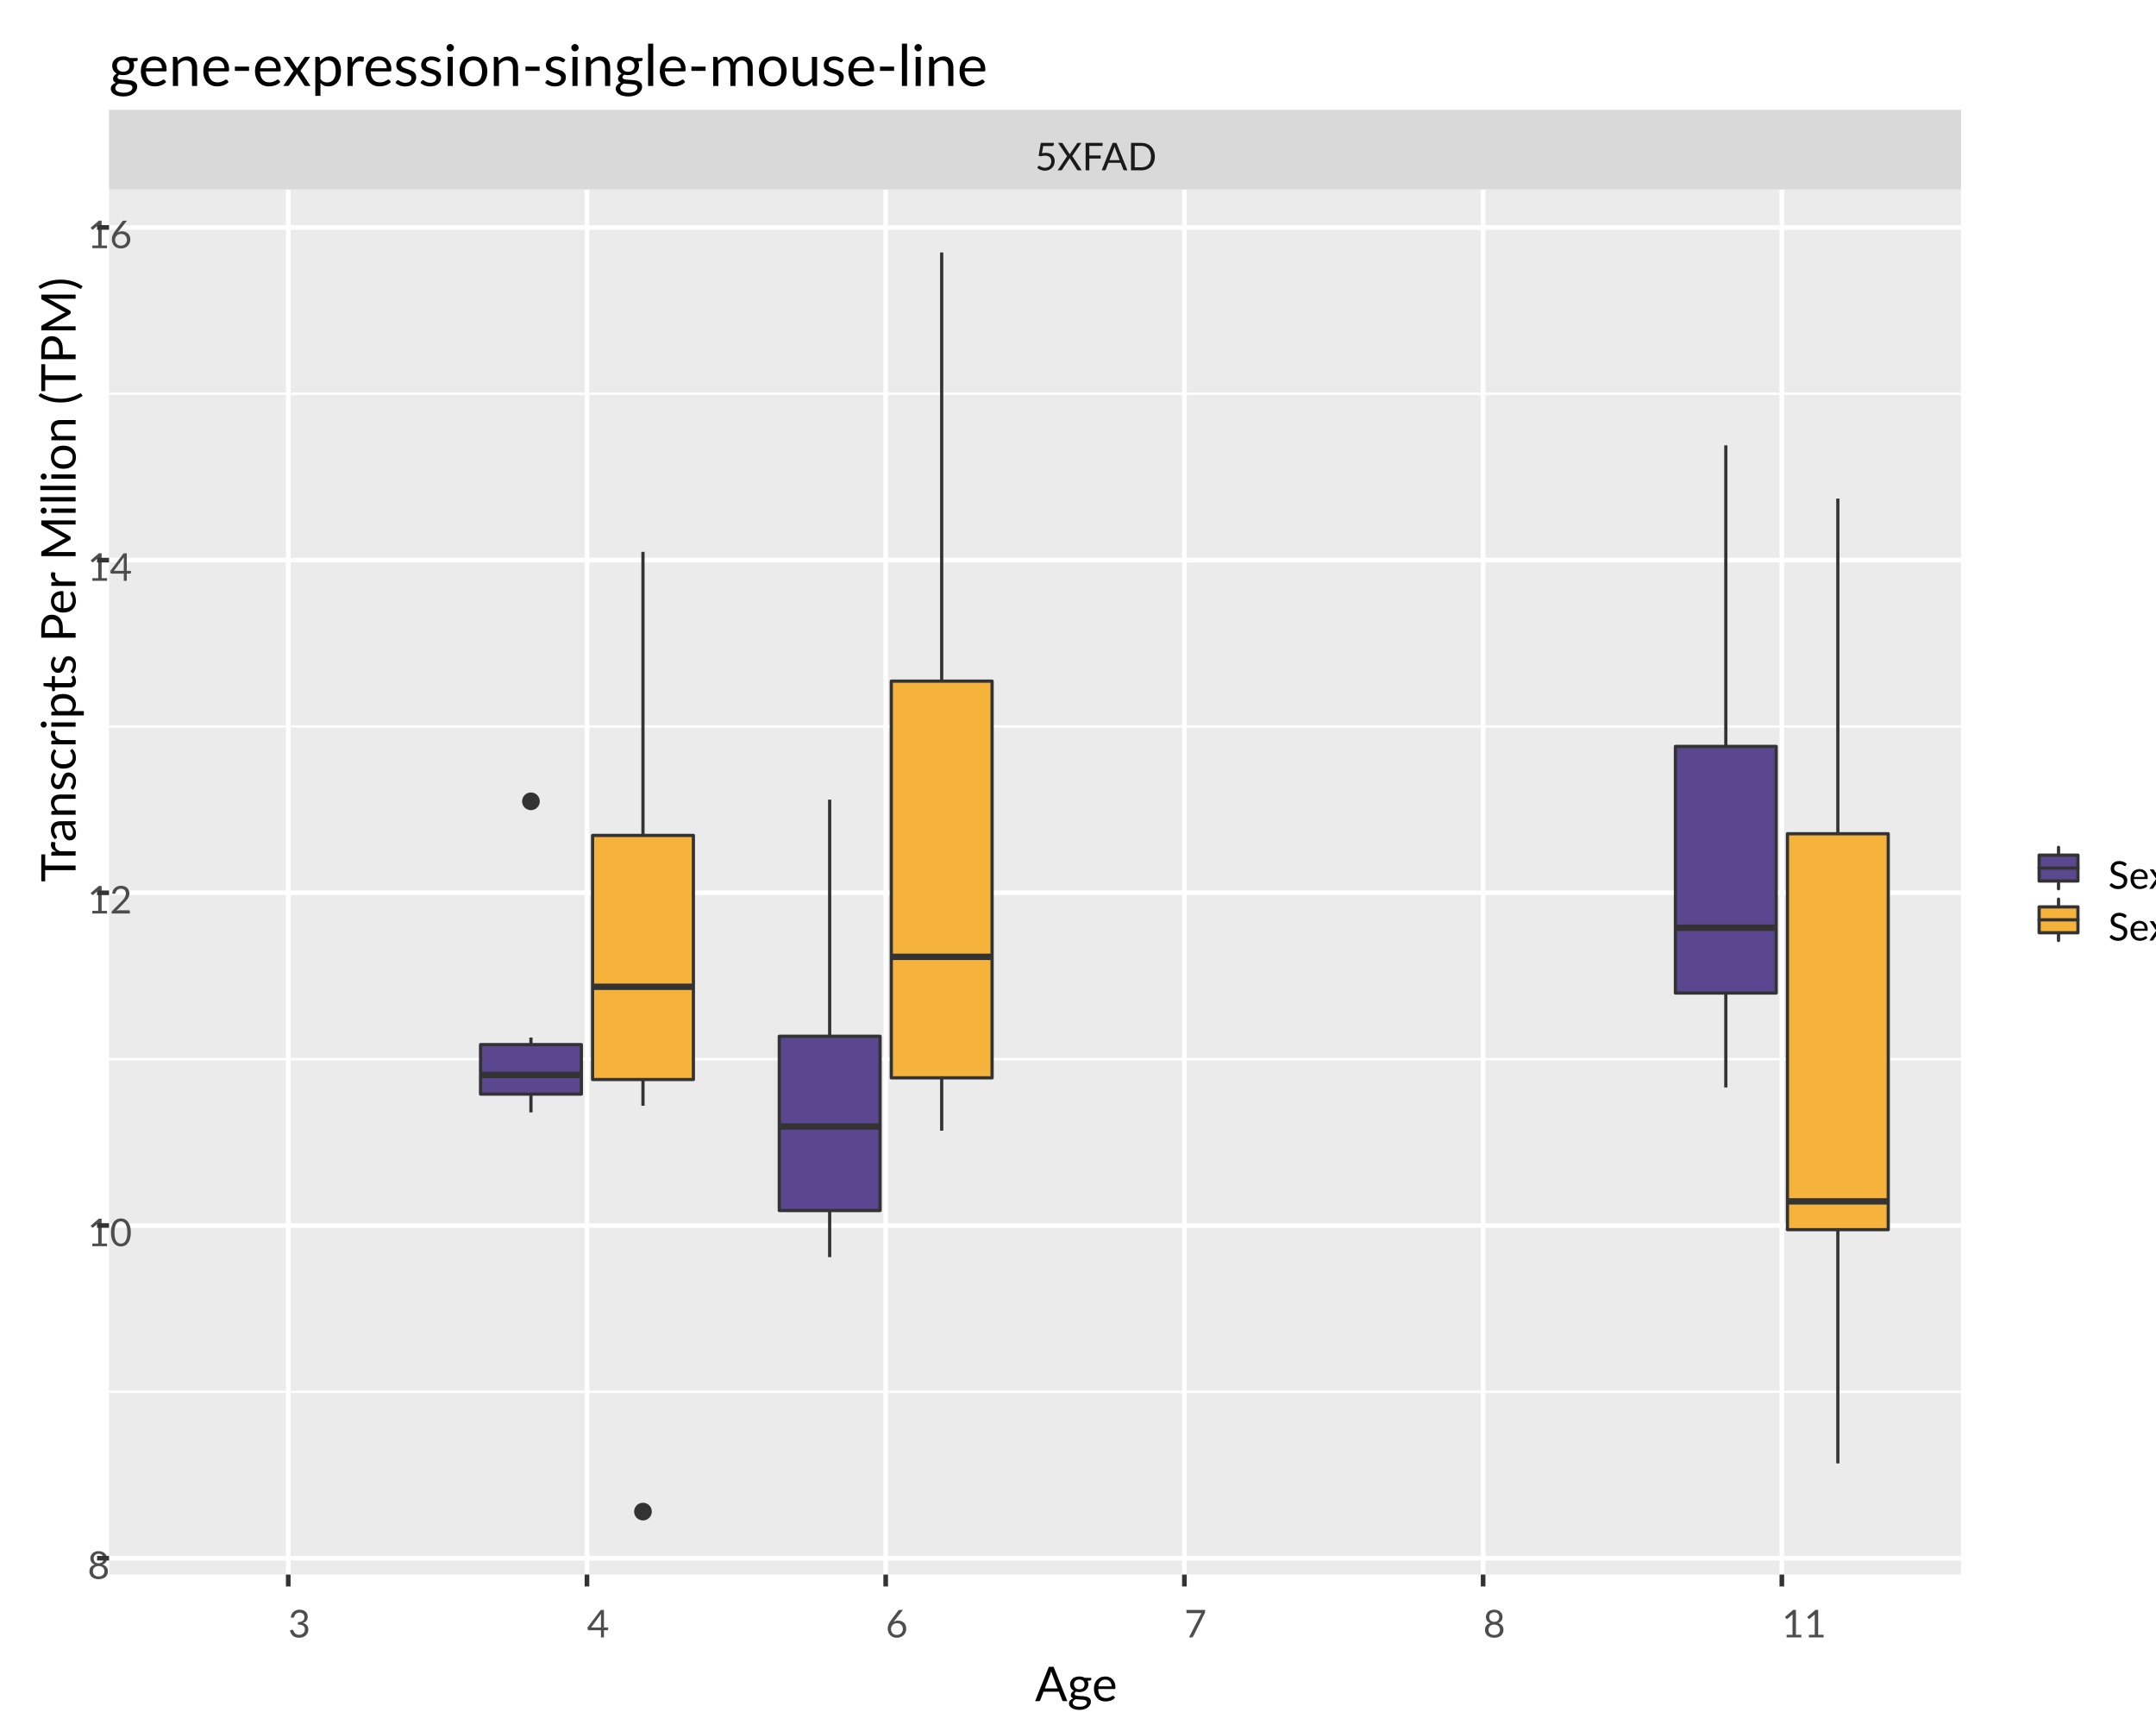
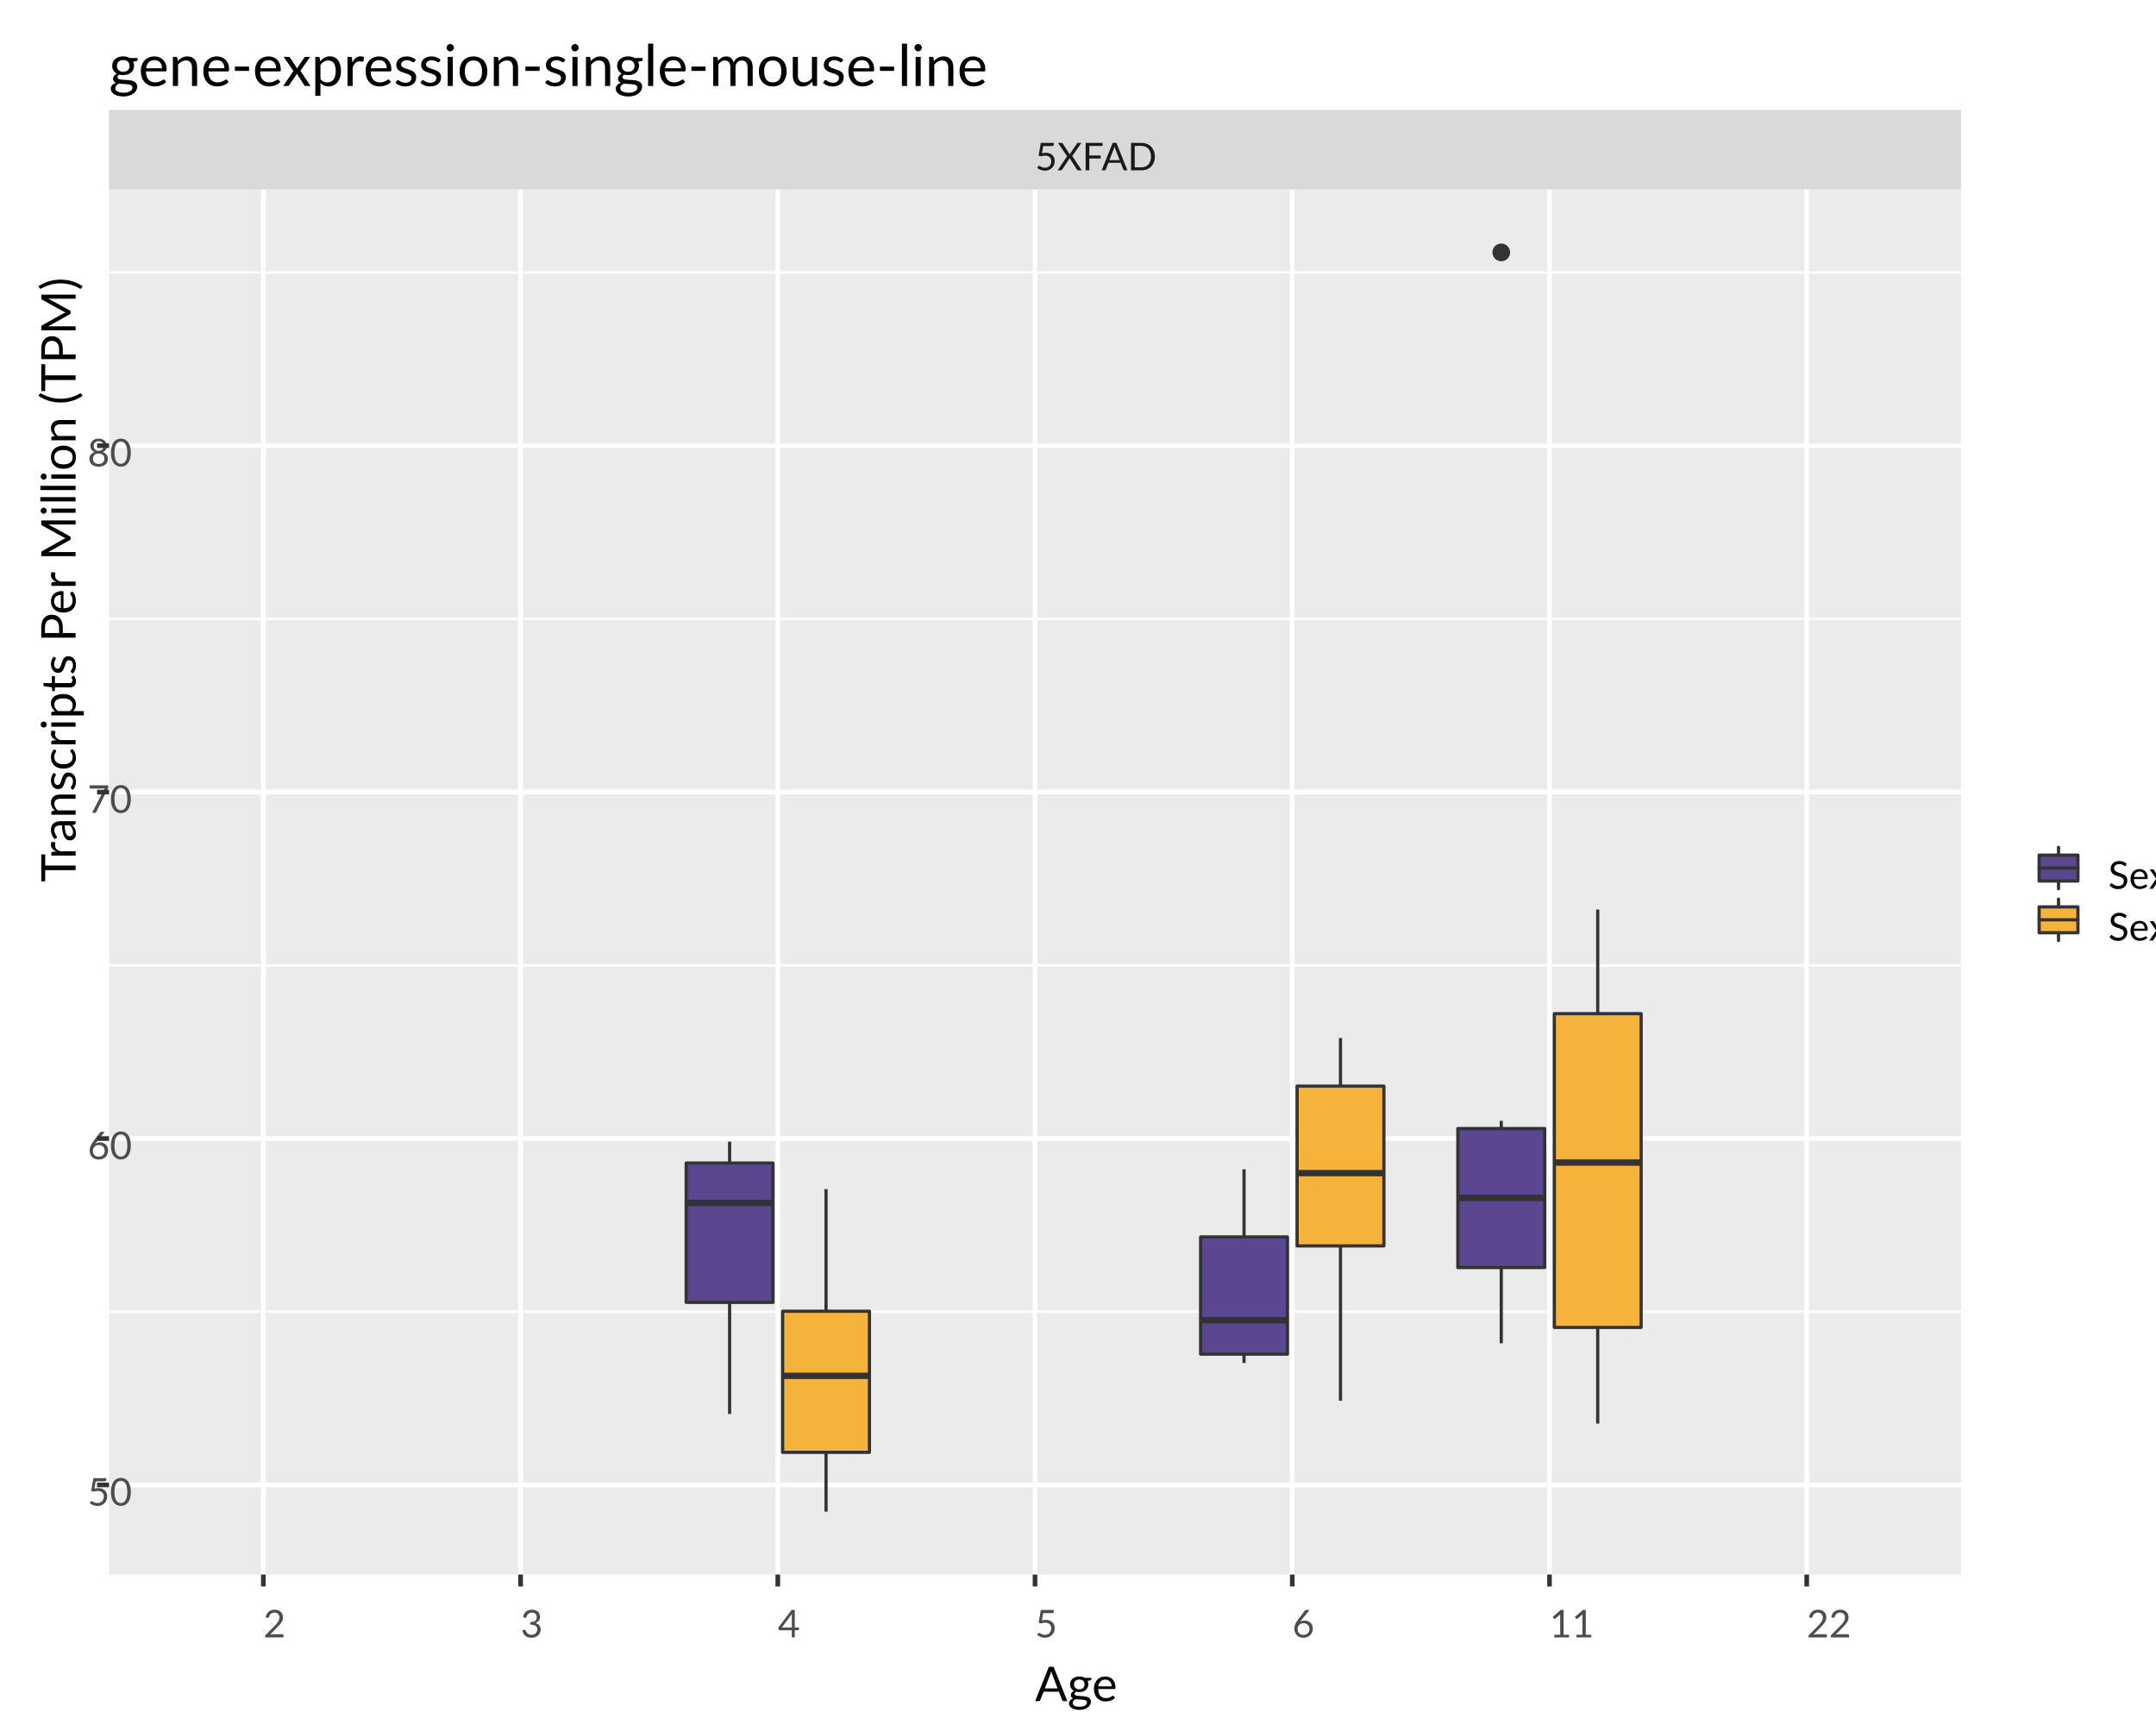
<svg xmlns="http://www.w3.org/2000/svg" viewBox="0 0 720.00 576.00">
  <defs>
    <style type="text/css">
    line, polyline, polygon, path, rect, circle {
      fill: none;
      stroke: #000000;
      stroke-linecap: round;
      stroke-linejoin: round;
      stroke-miterlimit: 10.00;
    }
  </style>
  </defs>
  <rect width="100%" height="100%" style="stroke: none; fill: #FFFFFF;" />
  <rect x="0.00" y="0.00" width="720.00" height="576.00" style="stroke-width: 1.55; stroke: #FFFFFF; fill: #FFFFFF;" />
  <defs>
    <clipPath id="cpMzYuNDF8NjU0LjkwfDUyNS43N3w2My4yNQ==">
      <rect x="36.41" y="63.25" width="618.49" height="462.52" />
    </clipPath>
  </defs>
  <rect x="36.41" y="63.25" width="618.49" height="462.52" style="stroke-width: 1.55; stroke: none; fill: #EBEBEB;" clip-path="url(#cpMzYuNDF8NjU0LjkwfDUyNS43N3w2My4yNQ==)" />
-   <polyline points="36.41,464.75 654.90,464.75 " style="stroke-width: 0.78; stroke: #FFFFFF; stroke-linecap: butt;" clip-path="url(#cpMzYuNDF8NjU0LjkwfDUyNS43N3w2My4yNQ==)" />
-   <polyline points="36.41,353.66 654.90,353.66 " style="stroke-width: 0.78; stroke: #FFFFFF; stroke-linecap: butt;" clip-path="url(#cpMzYuNDF8NjU0LjkwfDUyNS43N3w2My4yNQ==)" />
-   <polyline points="36.41,242.58 654.90,242.58 " style="stroke-width: 0.78; stroke: #FFFFFF; stroke-linecap: butt;" clip-path="url(#cpMzYuNDF8NjU0LjkwfDUyNS43N3w2My4yNQ==)" />
-   <polyline points="36.41,131.49 654.90,131.49 " style="stroke-width: 0.78; stroke: #FFFFFF; stroke-linecap: butt;" clip-path="url(#cpMzYuNDF8NjU0LjkwfDUyNS43N3w2My4yNQ==)" />
-   <polyline points="36.41,520.30 654.90,520.30 " style="stroke-width: 1.55; stroke: #FFFFFF; stroke-linecap: butt;" clip-path="url(#cpMzYuNDF8NjU0LjkwfDUyNS43N3w2My4yNQ==)" />
-   <polyline points="36.41,409.21 654.90,409.21 " style="stroke-width: 1.55; stroke: #FFFFFF; stroke-linecap: butt;" clip-path="url(#cpMzYuNDF8NjU0LjkwfDUyNS43N3w2My4yNQ==)" />
-   <polyline points="36.41,298.12 654.90,298.12 " style="stroke-width: 1.55; stroke: #FFFFFF; stroke-linecap: butt;" clip-path="url(#cpMzYuNDF8NjU0LjkwfDUyNS43N3w2My4yNQ==)" />
-   <polyline points="36.41,187.03 654.90,187.03 " style="stroke-width: 1.55; stroke: #FFFFFF; stroke-linecap: butt;" clip-path="url(#cpMzYuNDF8NjU0LjkwfDUyNS43N3w2My4yNQ==)" />
-   <polyline points="36.41,75.94 654.90,75.94 " style="stroke-width: 1.55; stroke: #FFFFFF; stroke-linecap: butt;" clip-path="url(#cpMzYuNDF8NjU0LjkwfDUyNS43N3w2My4yNQ==)" />
-   <polyline points="96.26,525.77 96.26,63.25 " style="stroke-width: 1.55; stroke: #FFFFFF; stroke-linecap: butt;" clip-path="url(#cpMzYuNDF8NjU0LjkwfDUyNS43N3w2My4yNQ==)" />
-   <polyline points="196.02,525.77 196.02,63.25 " style="stroke-width: 1.55; stroke: #FFFFFF; stroke-linecap: butt;" clip-path="url(#cpMzYuNDF8NjU0LjkwfDUyNS43N3w2My4yNQ==)" />
-   <polyline points="295.78,525.77 295.78,63.25 " style="stroke-width: 1.55; stroke: #FFFFFF; stroke-linecap: butt;" clip-path="url(#cpMzYuNDF8NjU0LjkwfDUyNS43N3w2My4yNQ==)" />
-   <polyline points="395.53,525.77 395.53,63.25 " style="stroke-width: 1.55; stroke: #FFFFFF; stroke-linecap: butt;" clip-path="url(#cpMzYuNDF8NjU0LjkwfDUyNS43N3w2My4yNQ==)" />
-   <polyline points="495.29,525.77 495.29,63.25 " style="stroke-width: 1.55; stroke: #FFFFFF; stroke-linecap: butt;" clip-path="url(#cpMzYuNDF8NjU0LjkwfDUyNS43N3w2My4yNQ==)" />
-   <polyline points="595.05,525.77 595.05,63.25 " style="stroke-width: 1.55; stroke: #FFFFFF; stroke-linecap: butt;" clip-path="url(#cpMzYuNDF8NjU0LjkwfDUyNS43N3w2My4yNQ==)" />
-   <circle cx="177.31" cy="267.57" r="1.95pt" style="stroke-width: 0.71; stroke: #333333; fill: #333333;" clip-path="url(#cpMzYuNDF8NjU0LjkwfDUyNS43N3w2My4yNQ==)" />
-   <line x1="177.31" y1="348.80" x2="177.31" y2="346.44" style="stroke-width: 1.07; stroke: #333333; stroke-linecap: butt;" clip-path="url(#cpMzYuNDF8NjU0LjkwfDUyNS43N3w2My4yNQ==)" />
-   <line x1="177.31" y1="365.33" x2="177.31" y2="371.44" style="stroke-width: 1.07; stroke: #333333; stroke-linecap: butt;" clip-path="url(#cpMzYuNDF8NjU0LjkwfDUyNS43N3w2My4yNQ==)" />
-   <polygon points="160.48,348.80 160.48,365.33 194.15,365.33 194.15,348.80 160.48,348.80 " style="stroke-width: 1.07; stroke: #333333; fill: #5A478F;" clip-path="url(#cpMzYuNDF8NjU0LjkwfDUyNS43N3w2My4yNQ==)" />
-   <line x1="160.48" y1="358.94" x2="194.15" y2="358.94" style="stroke-width: 2.13; stroke: #333333; stroke-linecap: butt;" clip-path="url(#cpMzYuNDF8NjU0LjkwfDUyNS43N3w2My4yNQ==)" />
-   <circle cx="214.72" cy="504.74" r="1.95pt" style="stroke-width: 0.71; stroke: #333333; fill: #333333;" clip-path="url(#cpMzYuNDF8NjU0LjkwfDUyNS43N3w2My4yNQ==)" />
-   <line x1="214.72" y1="278.96" x2="214.72" y2="184.26" style="stroke-width: 1.07; stroke: #333333; stroke-linecap: butt;" clip-path="url(#cpMzYuNDF8NjU0LjkwfDUyNS43N3w2My4yNQ==)" />
-   <line x1="214.72" y1="360.47" x2="214.72" y2="369.22" style="stroke-width: 1.07; stroke: #333333; stroke-linecap: butt;" clip-path="url(#cpMzYuNDF8NjU0LjkwfDUyNS43N3w2My4yNQ==)" />
-   <polygon points="197.89,278.96 197.89,360.47 231.56,360.47 231.56,278.96 197.89,278.96 " style="stroke-width: 1.07; stroke: #333333; fill: #F5B33C;" clip-path="url(#cpMzYuNDF8NjU0LjkwfDUyNS43N3w2My4yNQ==)" />
-   <line x1="197.89" y1="329.50" x2="231.56" y2="329.50" style="stroke-width: 2.13; stroke: #333333; stroke-linecap: butt;" clip-path="url(#cpMzYuNDF8NjU0LjkwfDUyNS43N3w2My4yNQ==)" />
-   <line x1="277.07" y1="346.03" x2="277.07" y2="267.02" style="stroke-width: 1.07; stroke: #333333; stroke-linecap: butt;" clip-path="url(#cpMzYuNDF8NjU0LjkwfDUyNS43N3w2My4yNQ==)" />
-   <line x1="277.07" y1="404.21" x2="277.07" y2="419.76" style="stroke-width: 1.07; stroke: #333333; stroke-linecap: butt;" clip-path="url(#cpMzYuNDF8NjU0LjkwfDUyNS43N3w2My4yNQ==)" />
-   <polygon points="260.24,346.03 260.24,404.21 293.91,404.21 293.91,346.03 260.24,346.03 " style="stroke-width: 1.07; stroke: #333333; fill: #5A478F;" clip-path="url(#cpMzYuNDF8NjU0LjkwfDUyNS43N3w2My4yNQ==)" />
-   <line x1="260.24" y1="376.16" x2="293.91" y2="376.16" style="stroke-width: 2.13; stroke: #333333; stroke-linecap: butt;" clip-path="url(#cpMzYuNDF8NjU0LjkwfDUyNS43N3w2My4yNQ==)" />
-   <line x1="314.48" y1="227.44" x2="314.48" y2="84.28" style="stroke-width: 1.07; stroke: #333333; stroke-linecap: butt;" clip-path="url(#cpMzYuNDF8NjU0LjkwfDUyNS43N3w2My4yNQ==)" />
-   <line x1="314.48" y1="359.91" x2="314.48" y2="377.55" style="stroke-width: 1.07; stroke: #333333; stroke-linecap: butt;" clip-path="url(#cpMzYuNDF8NjU0LjkwfDUyNS43N3w2My4yNQ==)" />
-   <polygon points="297.65,227.44 297.65,359.91 331.31,359.91 331.31,227.44 297.65,227.44 " style="stroke-width: 1.07; stroke: #333333; fill: #F5B33C;" clip-path="url(#cpMzYuNDF8NjU0LjkwfDUyNS43N3w2My4yNQ==)" />
-   <line x1="297.65" y1="319.50" x2="331.31" y2="319.50" style="stroke-width: 2.13; stroke: #333333; stroke-linecap: butt;" clip-path="url(#cpMzYuNDF8NjU0LjkwfDUyNS43N3w2My4yNQ==)" />
-   <line x1="576.34" y1="249.24" x2="576.34" y2="148.71" style="stroke-width: 1.07; stroke: #333333; stroke-linecap: butt;" clip-path="url(#cpMzYuNDF8NjU0LjkwfDUyNS43N3w2My4yNQ==)" />
-   <line x1="576.34" y1="331.59" x2="576.34" y2="363.11" style="stroke-width: 1.07; stroke: #333333; stroke-linecap: butt;" clip-path="url(#cpMzYuNDF8NjU0LjkwfDUyNS43N3w2My4yNQ==)" />
-   <polygon points="559.51,249.24 559.51,331.59 593.17,331.59 593.17,249.24 559.51,249.24 " style="stroke-width: 1.07; stroke: #333333; fill: #5A478F;" clip-path="url(#cpMzYuNDF8NjU0LjkwfDUyNS43N3w2My4yNQ==)" />
-   <line x1="559.51" y1="309.78" x2="593.17" y2="309.78" style="stroke-width: 2.13; stroke: #333333; stroke-linecap: butt;" clip-path="url(#cpMzYuNDF8NjU0LjkwfDUyNS43N3w2My4yNQ==)" />
-   <line x1="613.75" y1="278.40" x2="613.75" y2="166.48" style="stroke-width: 1.07; stroke: #333333; stroke-linecap: butt;" clip-path="url(#cpMzYuNDF8NjU0LjkwfDUyNS43N3w2My4yNQ==)" />
-   <line x1="613.75" y1="410.60" x2="613.75" y2="488.64" style="stroke-width: 1.07; stroke: #333333; stroke-linecap: butt;" clip-path="url(#cpMzYuNDF8NjU0LjkwfDUyNS43N3w2My4yNQ==)" />
-   <polygon points="596.92,278.40 596.92,410.60 630.58,410.60 630.58,278.40 596.92,278.40 " style="stroke-width: 1.07; stroke: #333333; fill: #F5B33C;" clip-path="url(#cpMzYuNDF8NjU0LjkwfDUyNS43N3w2My4yNQ==)" />
-   <line x1="596.92" y1="401.15" x2="630.58" y2="401.15" style="stroke-width: 2.13; stroke: #333333; stroke-linecap: butt;" clip-path="url(#cpMzYuNDF8NjU0LjkwfDUyNS43N3w2My4yNQ==)" />
+   <polyline points="36.41,438.00 654.90,438.00 " style="stroke-width: 0.78; stroke: #FFFFFF; stroke-linecap: butt;" clip-path="url(#cpMzYuNDF8NjU0LjkwfDUyNS43N3w2My4yNQ==)" />
+   <polyline points="36.41,322.33 654.90,322.33 " style="stroke-width: 0.78; stroke: #FFFFFF; stroke-linecap: butt;" clip-path="url(#cpMzYuNDF8NjU0LjkwfDUyNS43N3w2My4yNQ==)" />
+   <polyline points="36.41,206.66 654.90,206.66 " style="stroke-width: 0.78; stroke: #FFFFFF; stroke-linecap: butt;" clip-path="url(#cpMzYuNDF8NjU0LjkwfDUyNS43N3w2My4yNQ==)" />
+   <polyline points="36.41,90.98 654.90,90.98 " style="stroke-width: 0.78; stroke: #FFFFFF; stroke-linecap: butt;" clip-path="url(#cpMzYuNDF8NjU0LjkwfDUyNS43N3w2My4yNQ==)" />
+   <polyline points="36.41,495.84 654.90,495.84 " style="stroke-width: 1.55; stroke: #FFFFFF; stroke-linecap: butt;" clip-path="url(#cpMzYuNDF8NjU0LjkwfDUyNS43N3w2My4yNQ==)" />
+   <polyline points="36.41,380.17 654.90,380.17 " style="stroke-width: 1.55; stroke: #FFFFFF; stroke-linecap: butt;" clip-path="url(#cpMzYuNDF8NjU0LjkwfDUyNS43N3w2My4yNQ==)" />
+   <polyline points="36.41,264.49 654.90,264.49 " style="stroke-width: 1.55; stroke: #FFFFFF; stroke-linecap: butt;" clip-path="url(#cpMzYuNDF8NjU0LjkwfDUyNS43N3w2My4yNQ==)" />
+   <polyline points="36.41,148.82 654.90,148.82 " style="stroke-width: 1.55; stroke: #FFFFFF; stroke-linecap: butt;" clip-path="url(#cpMzYuNDF8NjU0LjkwfDUyNS43N3w2My4yNQ==)" />
+   <polyline points="87.95,525.77 87.95,63.25 " style="stroke-width: 1.55; stroke: #FFFFFF; stroke-linecap: butt;" clip-path="url(#cpMzYuNDF8NjU0LjkwfDUyNS43N3w2My4yNQ==)" />
+   <polyline points="173.85,525.77 173.85,63.25 " style="stroke-width: 1.55; stroke: #FFFFFF; stroke-linecap: butt;" clip-path="url(#cpMzYuNDF8NjU0LjkwfDUyNS43N3w2My4yNQ==)" />
+   <polyline points="259.75,525.77 259.75,63.25 " style="stroke-width: 1.55; stroke: #FFFFFF; stroke-linecap: butt;" clip-path="url(#cpMzYuNDF8NjU0LjkwfDUyNS43N3w2My4yNQ==)" />
+   <polyline points="345.65,525.77 345.65,63.25 " style="stroke-width: 1.55; stroke: #FFFFFF; stroke-linecap: butt;" clip-path="url(#cpMzYuNDF8NjU0LjkwfDUyNS43N3w2My4yNQ==)" />
+   <polyline points="431.56,525.77 431.56,63.25 " style="stroke-width: 1.55; stroke: #FFFFFF; stroke-linecap: butt;" clip-path="url(#cpMzYuNDF8NjU0LjkwfDUyNS43N3w2My4yNQ==)" />
+   <polyline points="517.46,525.77 517.46,63.25 " style="stroke-width: 1.55; stroke: #FFFFFF; stroke-linecap: butt;" clip-path="url(#cpMzYuNDF8NjU0LjkwfDUyNS43N3w2My4yNQ==)" />
+   <polyline points="603.36,525.77 603.36,63.25 " style="stroke-width: 1.55; stroke: #FFFFFF; stroke-linecap: butt;" clip-path="url(#cpMzYuNDF8NjU0LjkwfDUyNS43N3w2My4yNQ==)" />
+   <line x1="243.65" y1="388.35" x2="243.65" y2="381.21" style="stroke-width: 1.07; stroke: #333333; stroke-linecap: butt;" clip-path="url(#cpMzYuNDF8NjU0LjkwfDUyNS43N3w2My4yNQ==)" />
+   <line x1="243.65" y1="434.88" x2="243.65" y2="472.12" style="stroke-width: 1.07; stroke: #333333; stroke-linecap: butt;" clip-path="url(#cpMzYuNDF8NjU0LjkwfDUyNS43N3w2My4yNQ==)" />
+   <polygon points="229.15,388.35 229.15,434.88 258.14,434.88 258.14,388.35 229.15,388.35 " style="stroke-width: 1.07; stroke: #333333; fill: #5A478F;" clip-path="url(#cpMzYuNDF8NjU0LjkwfDUyNS43N3w2My4yNQ==)" />
+   <line x1="229.15" y1="401.68" x2="258.14" y2="401.68" style="stroke-width: 2.13; stroke: #333333; stroke-linecap: butt;" clip-path="url(#cpMzYuNDF8NjU0LjkwfDUyNS43N3w2My4yNQ==)" />
+   <line x1="275.86" y1="437.83" x2="275.86" y2="397.05" style="stroke-width: 1.07; stroke: #333333; stroke-linecap: butt;" clip-path="url(#cpMzYuNDF8NjU0LjkwfDUyNS43N3w2My4yNQ==)" />
+   <line x1="275.86" y1="484.96" x2="275.86" y2="504.74" style="stroke-width: 1.07; stroke: #333333; stroke-linecap: butt;" clip-path="url(#cpMzYuNDF8NjU0LjkwfDUyNS43N3w2My4yNQ==)" />
+   <polygon points="261.36,437.83 261.36,484.96 290.35,484.96 290.35,437.83 261.36,437.83 " style="stroke-width: 1.07; stroke: #333333; fill: #F5B33C;" clip-path="url(#cpMzYuNDF8NjU0LjkwfDUyNS43N3w2My4yNQ==)" />
+   <line x1="261.36" y1="459.40" x2="290.35" y2="459.40" style="stroke-width: 2.13; stroke: #333333; stroke-linecap: butt;" clip-path="url(#cpMzYuNDF8NjU0LjkwfDUyNS43N3w2My4yNQ==)" />
+   <line x1="415.45" y1="413.02" x2="415.45" y2="390.46" style="stroke-width: 1.07; stroke: #333333; stroke-linecap: butt;" clip-path="url(#cpMzYuNDF8NjU0LjkwfDUyNS43N3w2My4yNQ==)" />
+   <line x1="415.45" y1="452.17" x2="415.45" y2="455.12" style="stroke-width: 1.07; stroke: #333333; stroke-linecap: butt;" clip-path="url(#cpMzYuNDF8NjU0LjkwfDUyNS43N3w2My4yNQ==)" />
+   <polygon points="400.95,413.02 400.95,452.17 429.94,452.17 429.94,413.02 400.95,413.02 " style="stroke-width: 1.07; stroke: #333333; fill: #5A478F;" clip-path="url(#cpMzYuNDF8NjU0LjkwfDUyNS43N3w2My4yNQ==)" />
+   <line x1="400.95" y1="440.84" x2="429.94" y2="440.84" style="stroke-width: 2.13; stroke: #333333; stroke-linecap: butt;" clip-path="url(#cpMzYuNDF8NjU0LjkwfDUyNS43N3w2My4yNQ==)" />
+   <line x1="447.66" y1="362.67" x2="447.66" y2="346.62" style="stroke-width: 1.07; stroke: #333333; stroke-linecap: butt;" clip-path="url(#cpMzYuNDF8NjU0LjkwfDUyNS43N3w2My4yNQ==)" />
+   <line x1="447.66" y1="416.02" x2="447.66" y2="467.73" style="stroke-width: 1.07; stroke: #333333; stroke-linecap: butt;" clip-path="url(#cpMzYuNDF8NjU0LjkwfDUyNS43N3w2My4yNQ==)" />
+   <polygon points="433.17,362.67 433.17,416.02 462.16,416.02 462.16,362.67 433.17,362.67 " style="stroke-width: 1.07; stroke: #333333; fill: #F5B33C;" clip-path="url(#cpMzYuNDF8NjU0LjkwfDUyNS43N3w2My4yNQ==)" />
+   <line x1="433.17" y1="391.73" x2="462.16" y2="391.73" style="stroke-width: 2.13; stroke: #333333; stroke-linecap: butt;" clip-path="url(#cpMzYuNDF8NjU0LjkwfDUyNS43N3w2My4yNQ==)" />
+   <circle cx="501.35" cy="84.28" r="1.95pt" style="stroke-width: 0.71; stroke: #333333; fill: #333333;" clip-path="url(#cpMzYuNDF8NjU0LjkwfDUyNS43N3w2My4yNQ==)" />
+   <line x1="501.35" y1="376.84" x2="501.35" y2="374.27" style="stroke-width: 1.07; stroke: #333333; stroke-linecap: butt;" clip-path="url(#cpMzYuNDF8NjU0LjkwfDUyNS43N3w2My4yNQ==)" />
+   <line x1="501.35" y1="423.25" x2="501.35" y2="448.53" style="stroke-width: 1.07; stroke: #333333; stroke-linecap: butt;" clip-path="url(#cpMzYuNDF8NjU0LjkwfDUyNS43N3w2My4yNQ==)" />
+   <polygon points="486.85,376.84 486.85,423.25 515.85,423.25 515.85,376.84 486.85,376.84 " style="stroke-width: 1.07; stroke: #333333; fill: #5A478F;" clip-path="url(#cpMzYuNDF8NjU0LjkwfDUyNS43N3w2My4yNQ==)" />
+   <line x1="486.85" y1="400.00" x2="515.85" y2="400.00" style="stroke-width: 2.13; stroke: #333333; stroke-linecap: butt;" clip-path="url(#cpMzYuNDF8NjU0LjkwfDUyNS43N3w2My4yNQ==)" />
+   <line x1="533.56" y1="338.47" x2="533.56" y2="303.71" style="stroke-width: 1.07; stroke: #333333; stroke-linecap: butt;" clip-path="url(#cpMzYuNDF8NjU0LjkwfDUyNS43N3w2My4yNQ==)" />
+   <line x1="533.56" y1="443.24" x2="533.56" y2="475.36" style="stroke-width: 1.07; stroke: #333333; stroke-linecap: butt;" clip-path="url(#cpMzYuNDF8NjU0LjkwfDUyNS43N3w2My4yNQ==)" />
+   <polygon points="519.07,338.47 519.07,443.24 548.06,443.24 548.06,338.47 519.07,338.47 " style="stroke-width: 1.07; stroke: #333333; fill: #F5B33C;" clip-path="url(#cpMzYuNDF8NjU0LjkwfDUyNS43N3w2My4yNQ==)" />
+   <line x1="519.07" y1="388.20" x2="548.06" y2="388.20" style="stroke-width: 2.13; stroke: #333333; stroke-linecap: butt;" clip-path="url(#cpMzYuNDF8NjU0LjkwfDUyNS43N3w2My4yNQ==)" />
  <defs>
    <clipPath id="cpMC4wMHw3MjAuMDB8NTc2LjAwfDAuMDA=">
      <rect x="0.00" y="0.00" width="720.00" height="576.00" />
    </clipPath>
  </defs>
  <defs>
    <clipPath id="cpMzYuNDF8NjU0LjkwfDYzLjI1fDM2LjY4">
      <rect x="36.41" y="36.68" width="618.49" height="26.58" />
    </clipPath>
  </defs>
  <rect x="36.41" y="36.68" width="618.49" height="26.58" style="stroke-width: 1.55; stroke: none; fill: #D9D9D9;" clip-path="url(#cpMzYuNDF8NjU0LjkwfDYzLjI1fDM2LjY4)" />
  <g clip-path="url(#cpMzYuNDF8NjU0LjkwfDYzLjI1fDM2LjY4)">
    <text x="345.65" y="56.88" style="font-size: 12.80px; fill: #1A1A1A; font-family: Lato;" textLength="0.00px" lengthAdjust="spacingAndGlyphs">5XFAD</text>
  </g>
  <defs>
    <clipPath id="cpMC4wMHw3MjAuMDB8NTc2LjAwfDAuMDA=">
      <rect x="0.00" y="0.00" width="720.00" height="576.00" />
    </clipPath>
  </defs>
-   <polyline points="96.26,529.75 96.26,525.77 " style="stroke-width: 1.55; stroke: #333333; stroke-linecap: butt;" clip-path="url(#cpMC4wMHw3MjAuMDB8NTc2LjAwfDAuMDA=)" />
-   <polyline points="196.02,529.75 196.02,525.77 " style="stroke-width: 1.55; stroke: #333333; stroke-linecap: butt;" clip-path="url(#cpMC4wMHw3MjAuMDB8NTc2LjAwfDAuMDA=)" />
-   <polyline points="295.78,529.75 295.78,525.77 " style="stroke-width: 1.55; stroke: #333333; stroke-linecap: butt;" clip-path="url(#cpMC4wMHw3MjAuMDB8NTc2LjAwfDAuMDA=)" />
-   <polyline points="395.53,529.75 395.53,525.77 " style="stroke-width: 1.55; stroke: #333333; stroke-linecap: butt;" clip-path="url(#cpMC4wMHw3MjAuMDB8NTc2LjAwfDAuMDA=)" />
-   <polyline points="495.29,529.75 495.29,525.77 " style="stroke-width: 1.55; stroke: #333333; stroke-linecap: butt;" clip-path="url(#cpMC4wMHw3MjAuMDB8NTc2LjAwfDAuMDA=)" />
-   <polyline points="595.05,529.75 595.05,525.77 " style="stroke-width: 1.55; stroke: #333333; stroke-linecap: butt;" clip-path="url(#cpMC4wMHw3MjAuMDB8NTc2LjAwfDAuMDA=)" />
+   <polyline points="87.95,529.75 87.95,525.77 " style="stroke-width: 1.55; stroke: #333333; stroke-linecap: butt;" clip-path="url(#cpMC4wMHw3MjAuMDB8NTc2LjAwfDAuMDA=)" />
+   <polyline points="173.85,529.75 173.85,525.77 " style="stroke-width: 1.55; stroke: #333333; stroke-linecap: butt;" clip-path="url(#cpMC4wMHw3MjAuMDB8NTc2LjAwfDAuMDA=)" />
+   <polyline points="259.75,529.75 259.75,525.77 " style="stroke-width: 1.55; stroke: #333333; stroke-linecap: butt;" clip-path="url(#cpMC4wMHw3MjAuMDB8NTc2LjAwfDAuMDA=)" />
+   <polyline points="345.65,529.75 345.65,525.77 " style="stroke-width: 1.55; stroke: #333333; stroke-linecap: butt;" clip-path="url(#cpMC4wMHw3MjAuMDB8NTc2LjAwfDAuMDA=)" />
+   <polyline points="431.56,529.75 431.56,525.77 " style="stroke-width: 1.55; stroke: #333333; stroke-linecap: butt;" clip-path="url(#cpMC4wMHw3MjAuMDB8NTc2LjAwfDAuMDA=)" />
+   <polyline points="517.46,529.75 517.46,525.77 " style="stroke-width: 1.55; stroke: #333333; stroke-linecap: butt;" clip-path="url(#cpMC4wMHw3MjAuMDB8NTc2LjAwfDAuMDA=)" />
+   <polyline points="603.36,529.75 603.36,525.77 " style="stroke-width: 1.55; stroke: #333333; stroke-linecap: butt;" clip-path="url(#cpMC4wMHw3MjAuMDB8NTc2LjAwfDAuMDA=)" />
  <g clip-path="url(#cpMC4wMHw3MjAuMDB8NTc2LjAwfDAuMDA=)">
-     <text x="96.26" y="546.76" style="font-size: 12.80px; fill: #4D4D4D; font-family: Lato;" textLength="0.00px" lengthAdjust="spacingAndGlyphs">3</text>
+     <text x="87.95" y="546.76" style="font-size: 12.80px; fill: #4D4D4D; font-family: Lato;" textLength="0.00px" lengthAdjust="spacingAndGlyphs">2</text>
  </g>
  <g clip-path="url(#cpMC4wMHw3MjAuMDB8NTc2LjAwfDAuMDA=)">
-     <text x="196.02" y="546.76" style="font-size: 12.80px; fill: #4D4D4D; font-family: Lato;" textLength="0.00px" lengthAdjust="spacingAndGlyphs">4</text>
+     <text x="173.85" y="546.76" style="font-size: 12.80px; fill: #4D4D4D; font-family: Lato;" textLength="0.00px" lengthAdjust="spacingAndGlyphs">3</text>
  </g>
  <g clip-path="url(#cpMC4wMHw3MjAuMDB8NTc2LjAwfDAuMDA=)">
-     <text x="295.78" y="546.76" style="font-size: 12.80px; fill: #4D4D4D; font-family: Lato;" textLength="0.00px" lengthAdjust="spacingAndGlyphs">6</text>
+     <text x="259.75" y="546.76" style="font-size: 12.80px; fill: #4D4D4D; font-family: Lato;" textLength="0.00px" lengthAdjust="spacingAndGlyphs">4</text>
  </g>
  <g clip-path="url(#cpMC4wMHw3MjAuMDB8NTc2LjAwfDAuMDA=)">
-     <text x="395.53" y="546.76" style="font-size: 12.80px; fill: #4D4D4D; font-family: Lato;" textLength="0.00px" lengthAdjust="spacingAndGlyphs">7</text>
+     <text x="345.65" y="546.76" style="font-size: 12.80px; fill: #4D4D4D; font-family: Lato;" textLength="0.00px" lengthAdjust="spacingAndGlyphs">5</text>
  </g>
  <g clip-path="url(#cpMC4wMHw3MjAuMDB8NTc2LjAwfDAuMDA=)">
-     <text x="495.29" y="546.76" style="font-size: 12.80px; fill: #4D4D4D; font-family: Lato;" textLength="0.00px" lengthAdjust="spacingAndGlyphs">8</text>
+     <text x="431.56" y="546.76" style="font-size: 12.80px; fill: #4D4D4D; font-family: Lato;" textLength="0.00px" lengthAdjust="spacingAndGlyphs">6</text>
  </g>
  <g clip-path="url(#cpMC4wMHw3MjAuMDB8NTc2LjAwfDAuMDA=)">
-     <text x="595.05" y="546.76" style="font-size: 12.80px; fill: #4D4D4D; font-family: Lato;" textLength="0.00px" lengthAdjust="spacingAndGlyphs">11</text>
+     <text x="517.46" y="546.76" style="font-size: 12.80px; fill: #4D4D4D; font-family: Lato;" textLength="0.00px" lengthAdjust="spacingAndGlyphs">11</text>
  </g>
  <g clip-path="url(#cpMC4wMHw3MjAuMDB8NTc2LjAwfDAuMDA=)">
-     <text x="29.24" y="527.21" style="font-size: 12.80px; fill: #4D4D4D; font-family: Lato;" textLength="0.00px" lengthAdjust="spacingAndGlyphs">8</text>
+     <text x="603.36" y="546.76" style="font-size: 12.80px; fill: #4D4D4D; font-family: Lato;" textLength="0.00px" lengthAdjust="spacingAndGlyphs">22</text>
  </g>
  <g clip-path="url(#cpMC4wMHw3MjAuMDB8NTc2LjAwfDAuMDA=)">
-     <text x="29.24" y="416.12" style="font-size: 12.80px; fill: #4D4D4D; font-family: Lato;" textLength="0.00px" lengthAdjust="spacingAndGlyphs">10</text>
+     <text x="29.24" y="502.75" style="font-size: 12.80px; fill: #4D4D4D; font-family: Lato;" textLength="0.00px" lengthAdjust="spacingAndGlyphs">50</text>
  </g>
  <g clip-path="url(#cpMC4wMHw3MjAuMDB8NTc2LjAwfDAuMDA=)">
-     <text x="29.24" y="305.03" style="font-size: 12.80px; fill: #4D4D4D; font-family: Lato;" textLength="0.00px" lengthAdjust="spacingAndGlyphs">12</text>
+     <text x="29.24" y="387.08" style="font-size: 12.80px; fill: #4D4D4D; font-family: Lato;" textLength="0.00px" lengthAdjust="spacingAndGlyphs">60</text>
  </g>
  <g clip-path="url(#cpMC4wMHw3MjAuMDB8NTc2LjAwfDAuMDA=)">
-     <text x="29.24" y="193.94" style="font-size: 12.80px; fill: #4D4D4D; font-family: Lato;" textLength="0.00px" lengthAdjust="spacingAndGlyphs">14</text>
+     <text x="29.24" y="271.41" style="font-size: 12.80px; fill: #4D4D4D; font-family: Lato;" textLength="0.00px" lengthAdjust="spacingAndGlyphs">70</text>
  </g>
  <g clip-path="url(#cpMC4wMHw3MjAuMDB8NTc2LjAwfDAuMDA=)">
-     <text x="29.24" y="82.86" style="font-size: 12.80px; fill: #4D4D4D; font-family: Lato;" textLength="0.00px" lengthAdjust="spacingAndGlyphs">16</text>
+     <text x="29.24" y="155.73" style="font-size: 12.80px; fill: #4D4D4D; font-family: Lato;" textLength="0.00px" lengthAdjust="spacingAndGlyphs">80</text>
  </g>
-   <polyline points="32.42,520.30 36.41,520.30 " style="stroke-width: 1.55; stroke: #333333; stroke-linecap: butt;" clip-path="url(#cpMC4wMHw3MjAuMDB8NTc2LjAwfDAuMDA=)" />
-   <polyline points="32.42,409.21 36.41,409.21 " style="stroke-width: 1.55; stroke: #333333; stroke-linecap: butt;" clip-path="url(#cpMC4wMHw3MjAuMDB8NTc2LjAwfDAuMDA=)" />
-   <polyline points="32.42,298.12 36.41,298.12 " style="stroke-width: 1.55; stroke: #333333; stroke-linecap: butt;" clip-path="url(#cpMC4wMHw3MjAuMDB8NTc2LjAwfDAuMDA=)" />
-   <polyline points="32.42,187.03 36.41,187.03 " style="stroke-width: 1.55; stroke: #333333; stroke-linecap: butt;" clip-path="url(#cpMC4wMHw3MjAuMDB8NTc2LjAwfDAuMDA=)" />
-   <polyline points="32.42,75.94 36.41,75.94 " style="stroke-width: 1.55; stroke: #333333; stroke-linecap: butt;" clip-path="url(#cpMC4wMHw3MjAuMDB8NTc2LjAwfDAuMDA=)" />
+   <polyline points="32.42,495.84 36.41,495.84 " style="stroke-width: 1.55; stroke: #333333; stroke-linecap: butt;" clip-path="url(#cpMC4wMHw3MjAuMDB8NTc2LjAwfDAuMDA=)" />
+   <polyline points="32.42,380.17 36.41,380.17 " style="stroke-width: 1.55; stroke: #333333; stroke-linecap: butt;" clip-path="url(#cpMC4wMHw3MjAuMDB8NTc2LjAwfDAuMDA=)" />
+   <polyline points="32.42,264.49 36.41,264.49 " style="stroke-width: 1.55; stroke: #333333; stroke-linecap: butt;" clip-path="url(#cpMC4wMHw3MjAuMDB8NTc2LjAwfDAuMDA=)" />
+   <polyline points="32.42,148.82 36.41,148.82 " style="stroke-width: 1.55; stroke: #333333; stroke-linecap: butt;" clip-path="url(#cpMC4wMHw3MjAuMDB8NTc2LjAwfDAuMDA=)" />
  <g clip-path="url(#cpMC4wMHw3MjAuMDB8NTc2LjAwfDAuMDA=)">
    <text x="345.65" y="568.03" style="font-size: 16.00px; font-family: Lato;" textLength="0.00px" lengthAdjust="spacingAndGlyphs">Age</text>
  </g>
  <g clip-path="url(#cpMC4wMHw3MjAuMDB8NTc2LjAwfDAuMDA=)">
    <text transform="translate(25.25,294.51) rotate(-90)" style="font-size: 16.00px; font-family: Lato;" textLength="0.00px" lengthAdjust="spacingAndGlyphs">Transcripts Per Million (TPM)</text>
  </g>
  <rect x="670.84" y="265.27" width="41.19" height="58.47" style="stroke-width: 1.55; stroke: none; fill: #FFFFFF;" clip-path="url(#cpMC4wMHw3MjAuMDB8NTc2LjAwfDAuMDA=)" />
  <polyline points="687.45,296.77 687.45,294.18 " style="stroke-width: 1.07; stroke: #333333;" clip-path="url(#cpMC4wMHw3MjAuMDB8NTc2LjAwfDAuMDA=)" />
  <polyline points="687.45,285.54 687.45,282.94 " style="stroke-width: 1.07; stroke: #333333;" clip-path="url(#cpMC4wMHw3MjAuMDB8NTc2LjAwfDAuMDA=)" />
  <rect x="680.97" y="285.54" width="12.96" height="8.64" style="stroke-width: 1.07; stroke: #333333; fill: #5A478F;" clip-path="url(#cpMC4wMHw3MjAuMDB8NTc2LjAwfDAuMDA=)" />
  <polyline points="680.97,289.86 693.93,289.86 " style="stroke-width: 1.07; stroke: #333333;" clip-path="url(#cpMC4wMHw3MjAuMDB8NTc2LjAwfDAuMDA=)" />
  <polyline points="687.45,314.05 687.45,311.46 " style="stroke-width: 1.07; stroke: #333333;" clip-path="url(#cpMC4wMHw3MjAuMDB8NTc2LjAwfDAuMDA=)" />
  <polyline points="687.45,302.82 687.45,300.22 " style="stroke-width: 1.07; stroke: #333333;" clip-path="url(#cpMC4wMHw3MjAuMDB8NTc2LjAwfDAuMDA=)" />
  <rect x="680.97" y="302.82" width="12.96" height="8.64" style="stroke-width: 1.07; stroke: #333333; fill: #F5B33C;" clip-path="url(#cpMC4wMHw3MjAuMDB8NTc2LjAwfDAuMDA=)" />
  <polyline points="680.97,307.14 693.93,307.14 " style="stroke-width: 1.07; stroke: #333333;" clip-path="url(#cpMC4wMHw3MjAuMDB8NTc2LjAwfDAuMDA=)" />
  <g clip-path="url(#cpMC4wMHw3MjAuMDB8NTc2LjAwfDAuMDA=)">
    <text x="704.06" y="296.77" style="font-size: 12.80px; font-family: Lato;" textLength="0.00px" lengthAdjust="spacingAndGlyphs">Sex: Female</text>
  </g>
  <g clip-path="url(#cpMC4wMHw3MjAuMDB8NTc2LjAwfDAuMDA=)">
    <text x="704.06" y="314.05" style="font-size: 12.80px; font-family: Lato;" textLength="0.00px" lengthAdjust="spacingAndGlyphs">Sex: Male</text>
  </g>
  <g clip-path="url(#cpMC4wMHw3MjAuMDB8NTc2LjAwfDAuMDA=)">
    <text x="36.41" y="28.71" style="font-size: 19.20px; font-family: Lato;" textLength="0.00px" lengthAdjust="spacingAndGlyphs">gene-expression-single-mouse-line</text>
  </g>
</svg>
